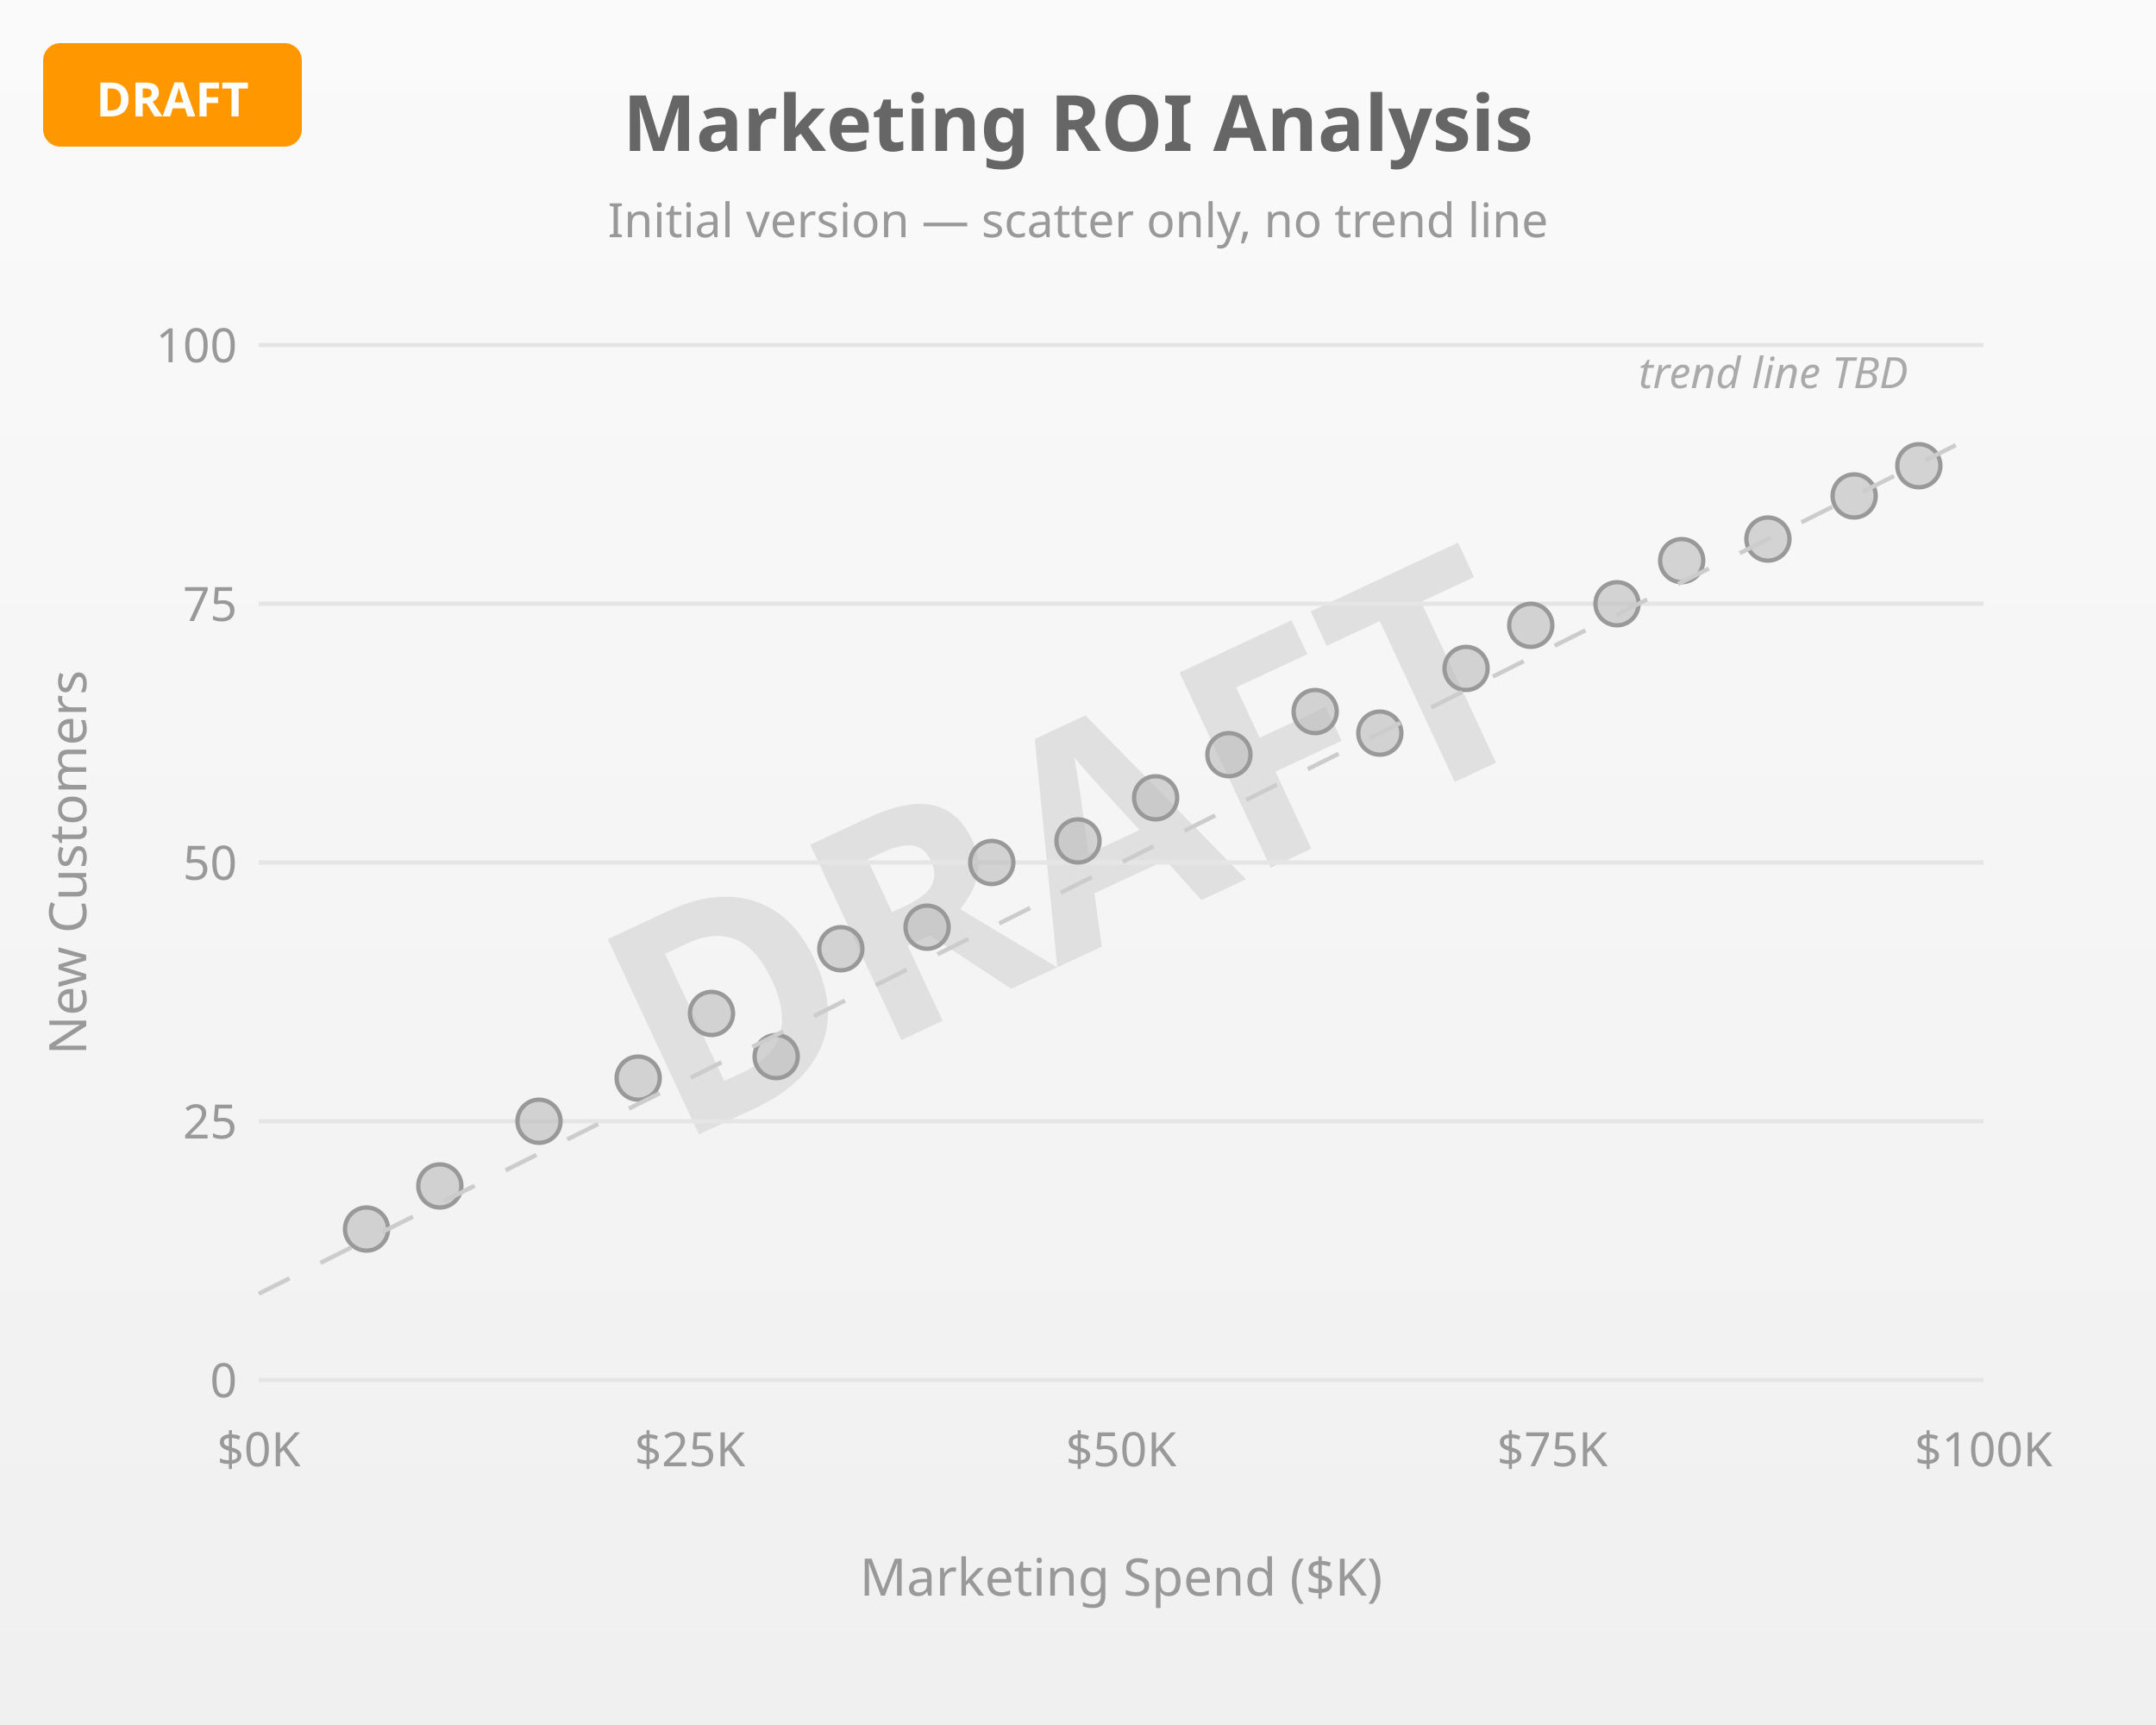
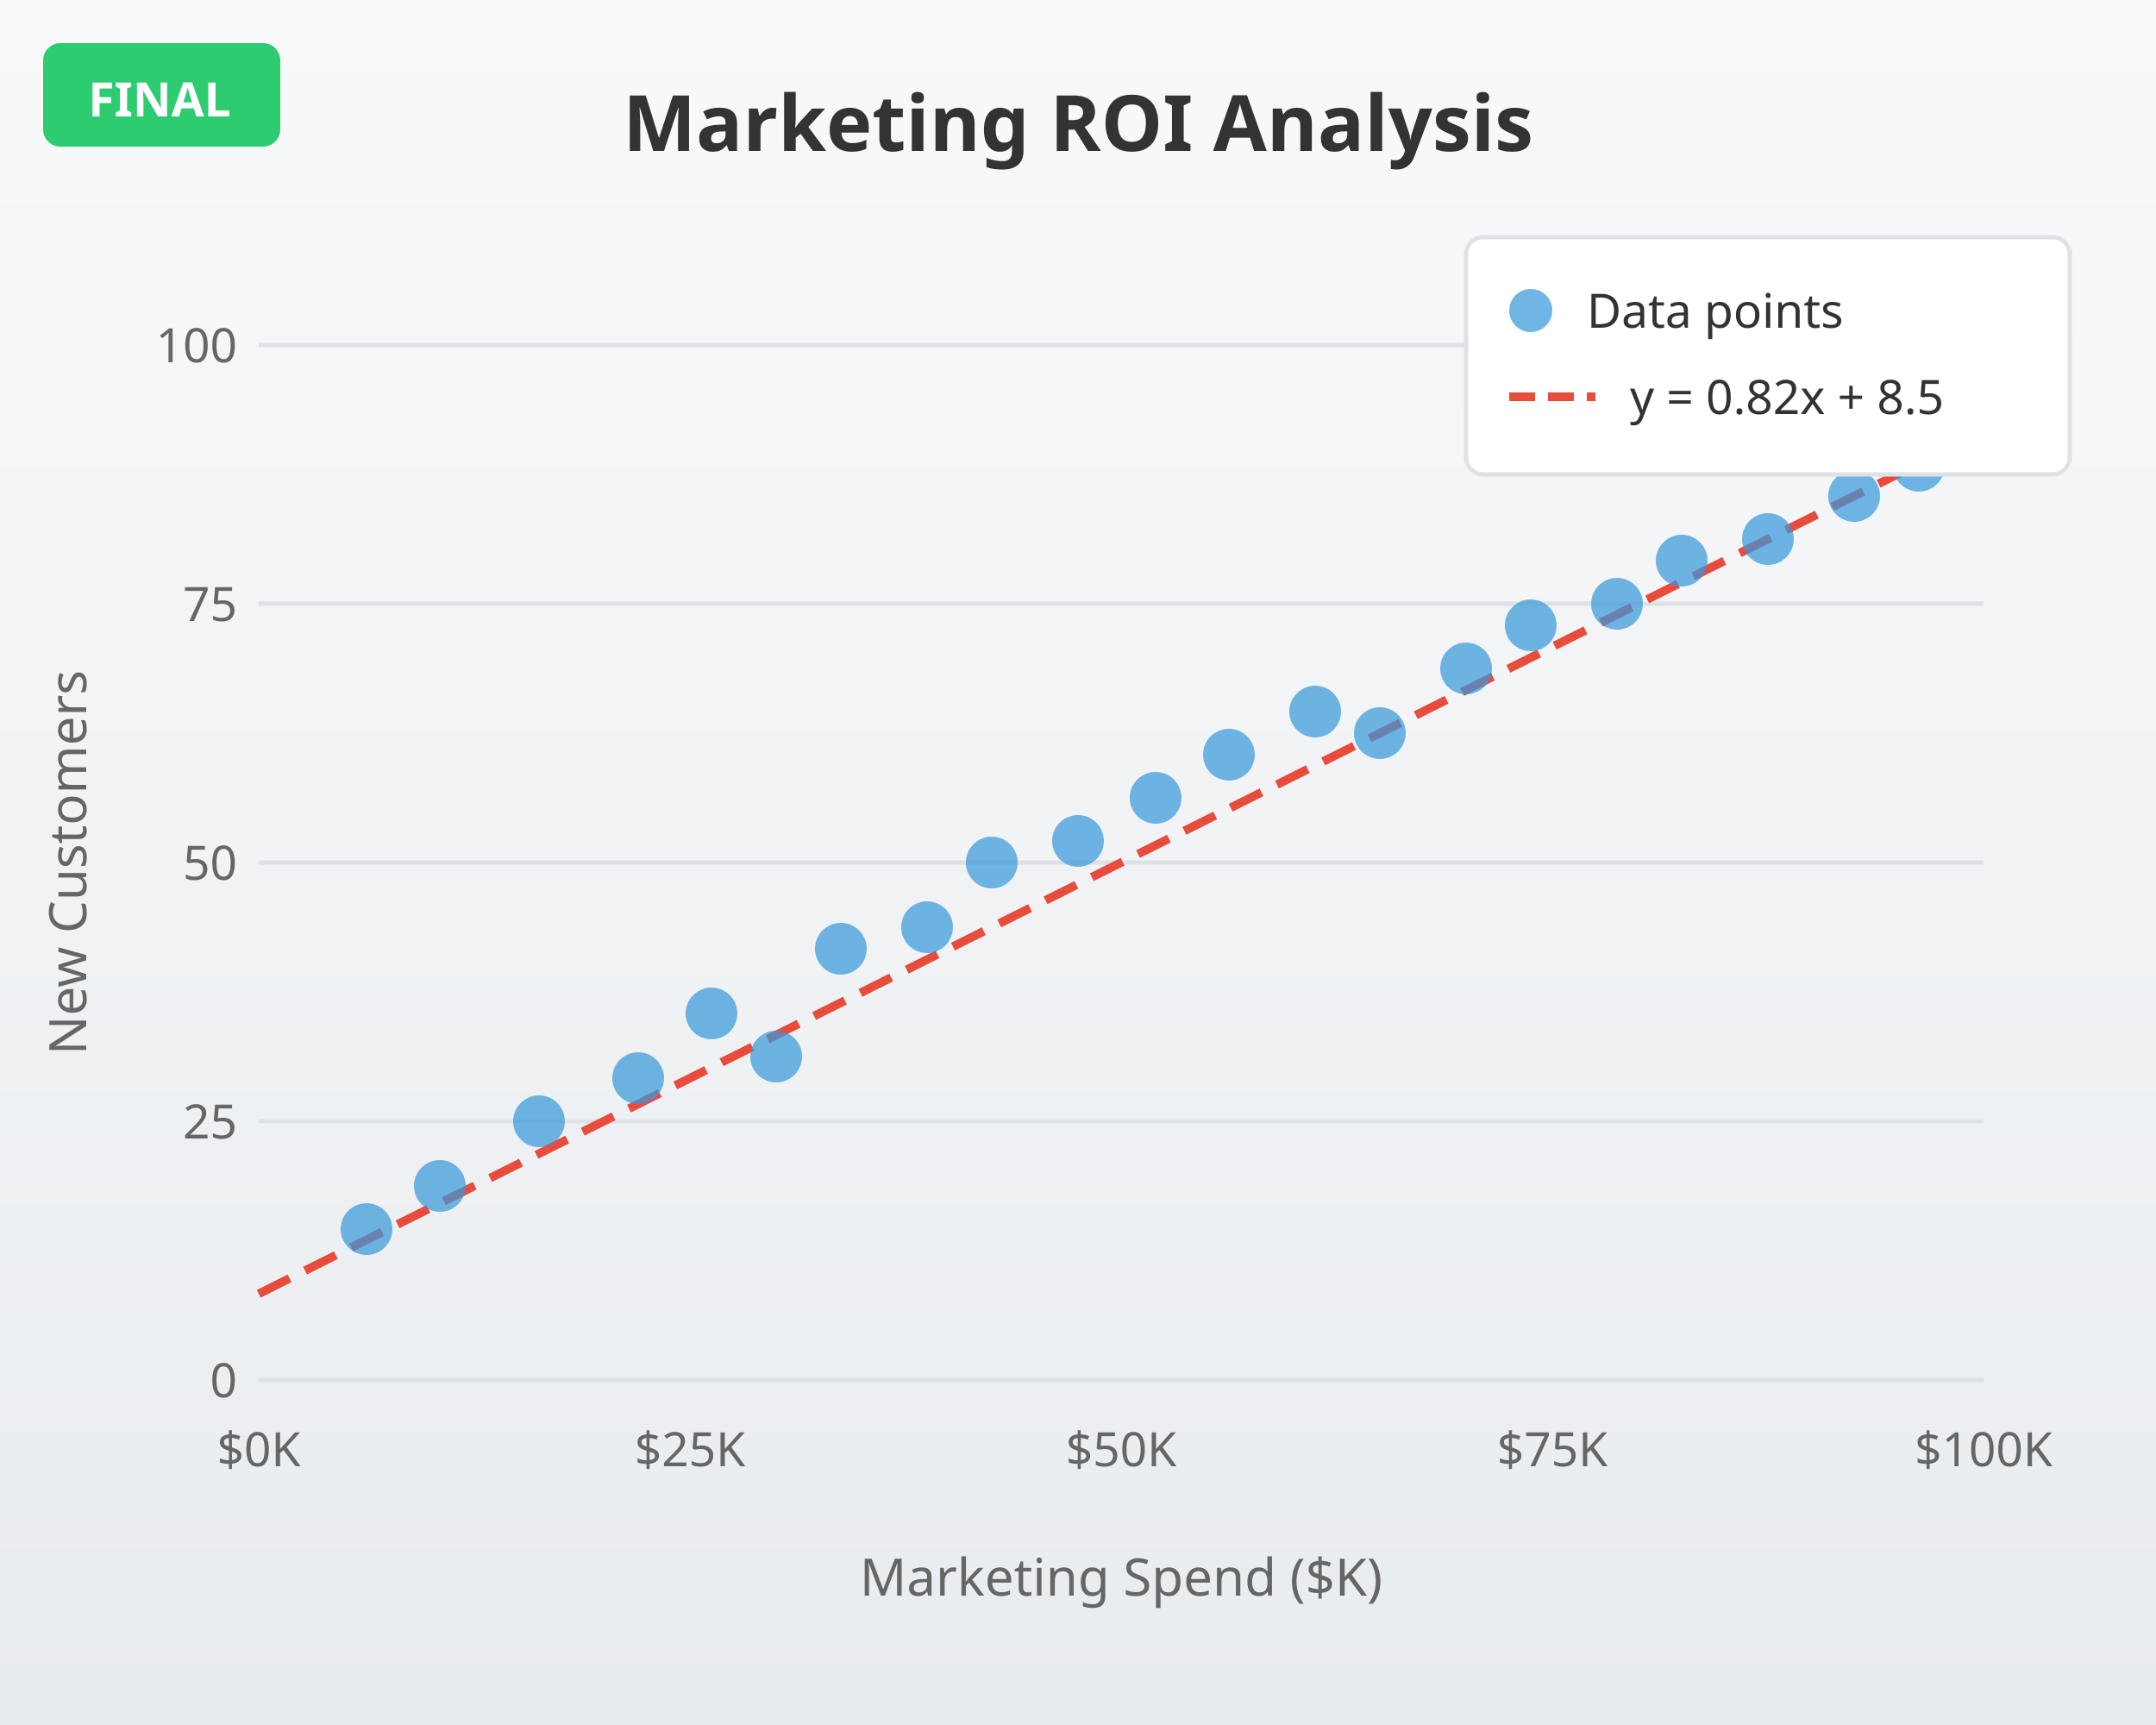
<svg xmlns="http://www.w3.org/2000/svg" viewBox="0 0 500 400">
  <defs>
    <linearGradient id="bg3" x1="0%" y1="0%" x2="0%" y2="100%">
-       <stop offset="0%" style="stop-color:#fafafa" />
-       <stop offset="100%" style="stop-color:#f0f0f0" />
+       <stop offset="0%" style="stop-color:#f8f9fa" />
+       <stop offset="100%" style="stop-color:#e9ecef" />
    </linearGradient>
  </defs>
  <rect width="500" height="400" fill="url(#bg3)" />
-   <text x="250" y="220" text-anchor="middle" font-family="system-ui" font-size="70" font-weight="bold" fill="#e0e0e0" transform="rotate(-25 250 200)">DRAFT</text>
-   <text x="250" y="35" text-anchor="middle" font-family="system-ui" font-size="18" font-weight="bold" fill="#666">Marketing ROI Analysis</text>
-   <text x="250" y="55" text-anchor="middle" font-family="system-ui" font-size="11" fill="#999">Initial version — scatter only, no trend line</text>
-   <g stroke="#e5e5e5" stroke-width="1">
+   <text x="250" y="35" text-anchor="middle" font-family="system-ui" font-size="18" font-weight="bold" fill="#333">Marketing ROI Analysis</text>
+   <g stroke="#dee2e6" stroke-width="1">
    <line x1="60" y1="320" x2="460" y2="320" />
    <line x1="60" y1="260" x2="460" y2="260" />
    <line x1="60" y1="200" x2="460" y2="200" />
    <line x1="60" y1="140" x2="460" y2="140" />
    <line x1="60" y1="80" x2="460" y2="80" />
  </g>
-   <g font-family="system-ui" font-size="11" fill="#999" text-anchor="end">
+   <g font-family="system-ui" font-size="11" fill="#666" text-anchor="end">
    <text x="55" y="324">0</text>
    <text x="55" y="264">25</text>
    <text x="55" y="204">50</text>
    <text x="55" y="144">75</text>
    <text x="55" y="84">100</text>
  </g>
-   <g font-family="system-ui" font-size="11" fill="#999" text-anchor="middle">
+   <g font-family="system-ui" font-size="11" fill="#666" text-anchor="middle">
    <text x="60" y="340">$0K</text>
    <text x="160" y="340">$25K</text>
    <text x="260" y="340">$50K</text>
    <text x="360" y="340">$75K</text>
    <text x="460" y="340">$100K</text>
  </g>
-   <g fill="#bbb" fill-opacity="0.6" stroke="#999" stroke-width="1">
-     <circle cx="85" cy="285" r="5" />
-     <circle cx="102" cy="275" r="5" />
-     <circle cx="125" cy="260" r="5" />
-     <circle cx="148" cy="250" r="5" />
-     <circle cx="165" cy="235" r="5" />
-     <circle cx="180" cy="245" r="5" />
-     <circle cx="195" cy="220" r="5" />
-     <circle cx="215" cy="215" r="5" />
-     <circle cx="230" cy="200" r="5" />
-     <circle cx="250" cy="195" r="5" />
-     <circle cx="268" cy="185" r="5" />
-     <circle cx="285" cy="175" r="5" />
-     <circle cx="305" cy="165" r="5" />
-     <circle cx="320" cy="170" r="5" />
-     <circle cx="340" cy="155" r="5" />
-     <circle cx="355" cy="145" r="5" />
-     <circle cx="375" cy="140" r="5" />
-     <circle cx="390" cy="130" r="5" />
-     <circle cx="410" cy="125" r="5" />
-     <circle cx="430" cy="115" r="5" />
-     <circle cx="445" cy="108" r="5" />
+   <line x1="60" y1="300" x2="460" y2="100" stroke="#e74c3c" stroke-width="2" stroke-dasharray="8,4" />
+   <g fill="#3498db" fill-opacity="0.7">
+     <circle cx="85" cy="285" r="6" />
+     <circle cx="102" cy="275" r="6" />
+     <circle cx="125" cy="260" r="6" />
+     <circle cx="148" cy="250" r="6" />
+     <circle cx="165" cy="235" r="6" />
+     <circle cx="180" cy="245" r="6" />
+     <circle cx="195" cy="220" r="6" />
+     <circle cx="215" cy="215" r="6" />
+     <circle cx="230" cy="200" r="6" />
+     <circle cx="250" cy="195" r="6" />
+     <circle cx="268" cy="185" r="6" />
+     <circle cx="285" cy="175" r="6" />
+     <circle cx="305" cy="165" r="6" />
+     <circle cx="320" cy="170" r="6" />
+     <circle cx="340" cy="155" r="6" />
+     <circle cx="355" cy="145" r="6" />
+     <circle cx="375" cy="140" r="6" />
+     <circle cx="390" cy="130" r="6" />
+     <circle cx="410" cy="125" r="6" />
+     <circle cx="430" cy="115" r="6" />
+     <circle cx="445" cy="108" r="6" />
  </g>
-   <line x1="60" y1="300" x2="460" y2="100" stroke="#ccc" stroke-width="1" stroke-dasharray="8,8" />
-   <text x="380" y="90" font-family="system-ui" font-size="10" fill="#aaa" font-style="italic">trend line TBD</text>
-   <text x="260" y="370" text-anchor="middle" font-family="system-ui" font-size="12" fill="#999">Marketing Spend ($K)</text>
-   <text x="20" y="200" text-anchor="middle" font-family="system-ui" font-size="12" fill="#999" transform="rotate(-90,20,200)">New Customers</text>
-   <rect x="10" y="10" width="60" height="24" fill="#ff9800" rx="4" />
-   <text x="40" y="27" text-anchor="middle" font-family="system-ui" font-size="11" font-weight="bold" fill="white">DRAFT</text>
+   <rect x="340" y="55" width="140" height="55" fill="white" stroke="#dee2e6" rx="4" />
+   <circle cx="355" cy="72" r="5" fill="#3498db" fill-opacity="0.7" />
+   <text x="368" y="76" font-family="system-ui" font-size="11" fill="#333">Data points</text>
+   <line x1="350" y1="92" x2="370" y2="92" stroke="#e74c3c" stroke-width="2" stroke-dasharray="6,3" />
+   <text x="378" y="96" font-family="system-ui" font-size="11" fill="#333">y = 0.82x + 8.5</text>
+   <text x="260" y="370" text-anchor="middle" font-family="system-ui" font-size="12" fill="#666">Marketing Spend ($K)</text>
+   <text x="20" y="200" text-anchor="middle" font-family="system-ui" font-size="12" fill="#666" transform="rotate(-90,20,200)">New Customers</text>
+   <rect x="10" y="10" width="55" height="24" fill="#2ecc71" rx="4" />
+   <text x="37" y="27" text-anchor="middle" font-family="system-ui" font-size="11" font-weight="bold" fill="white">FINAL</text>
</svg>
